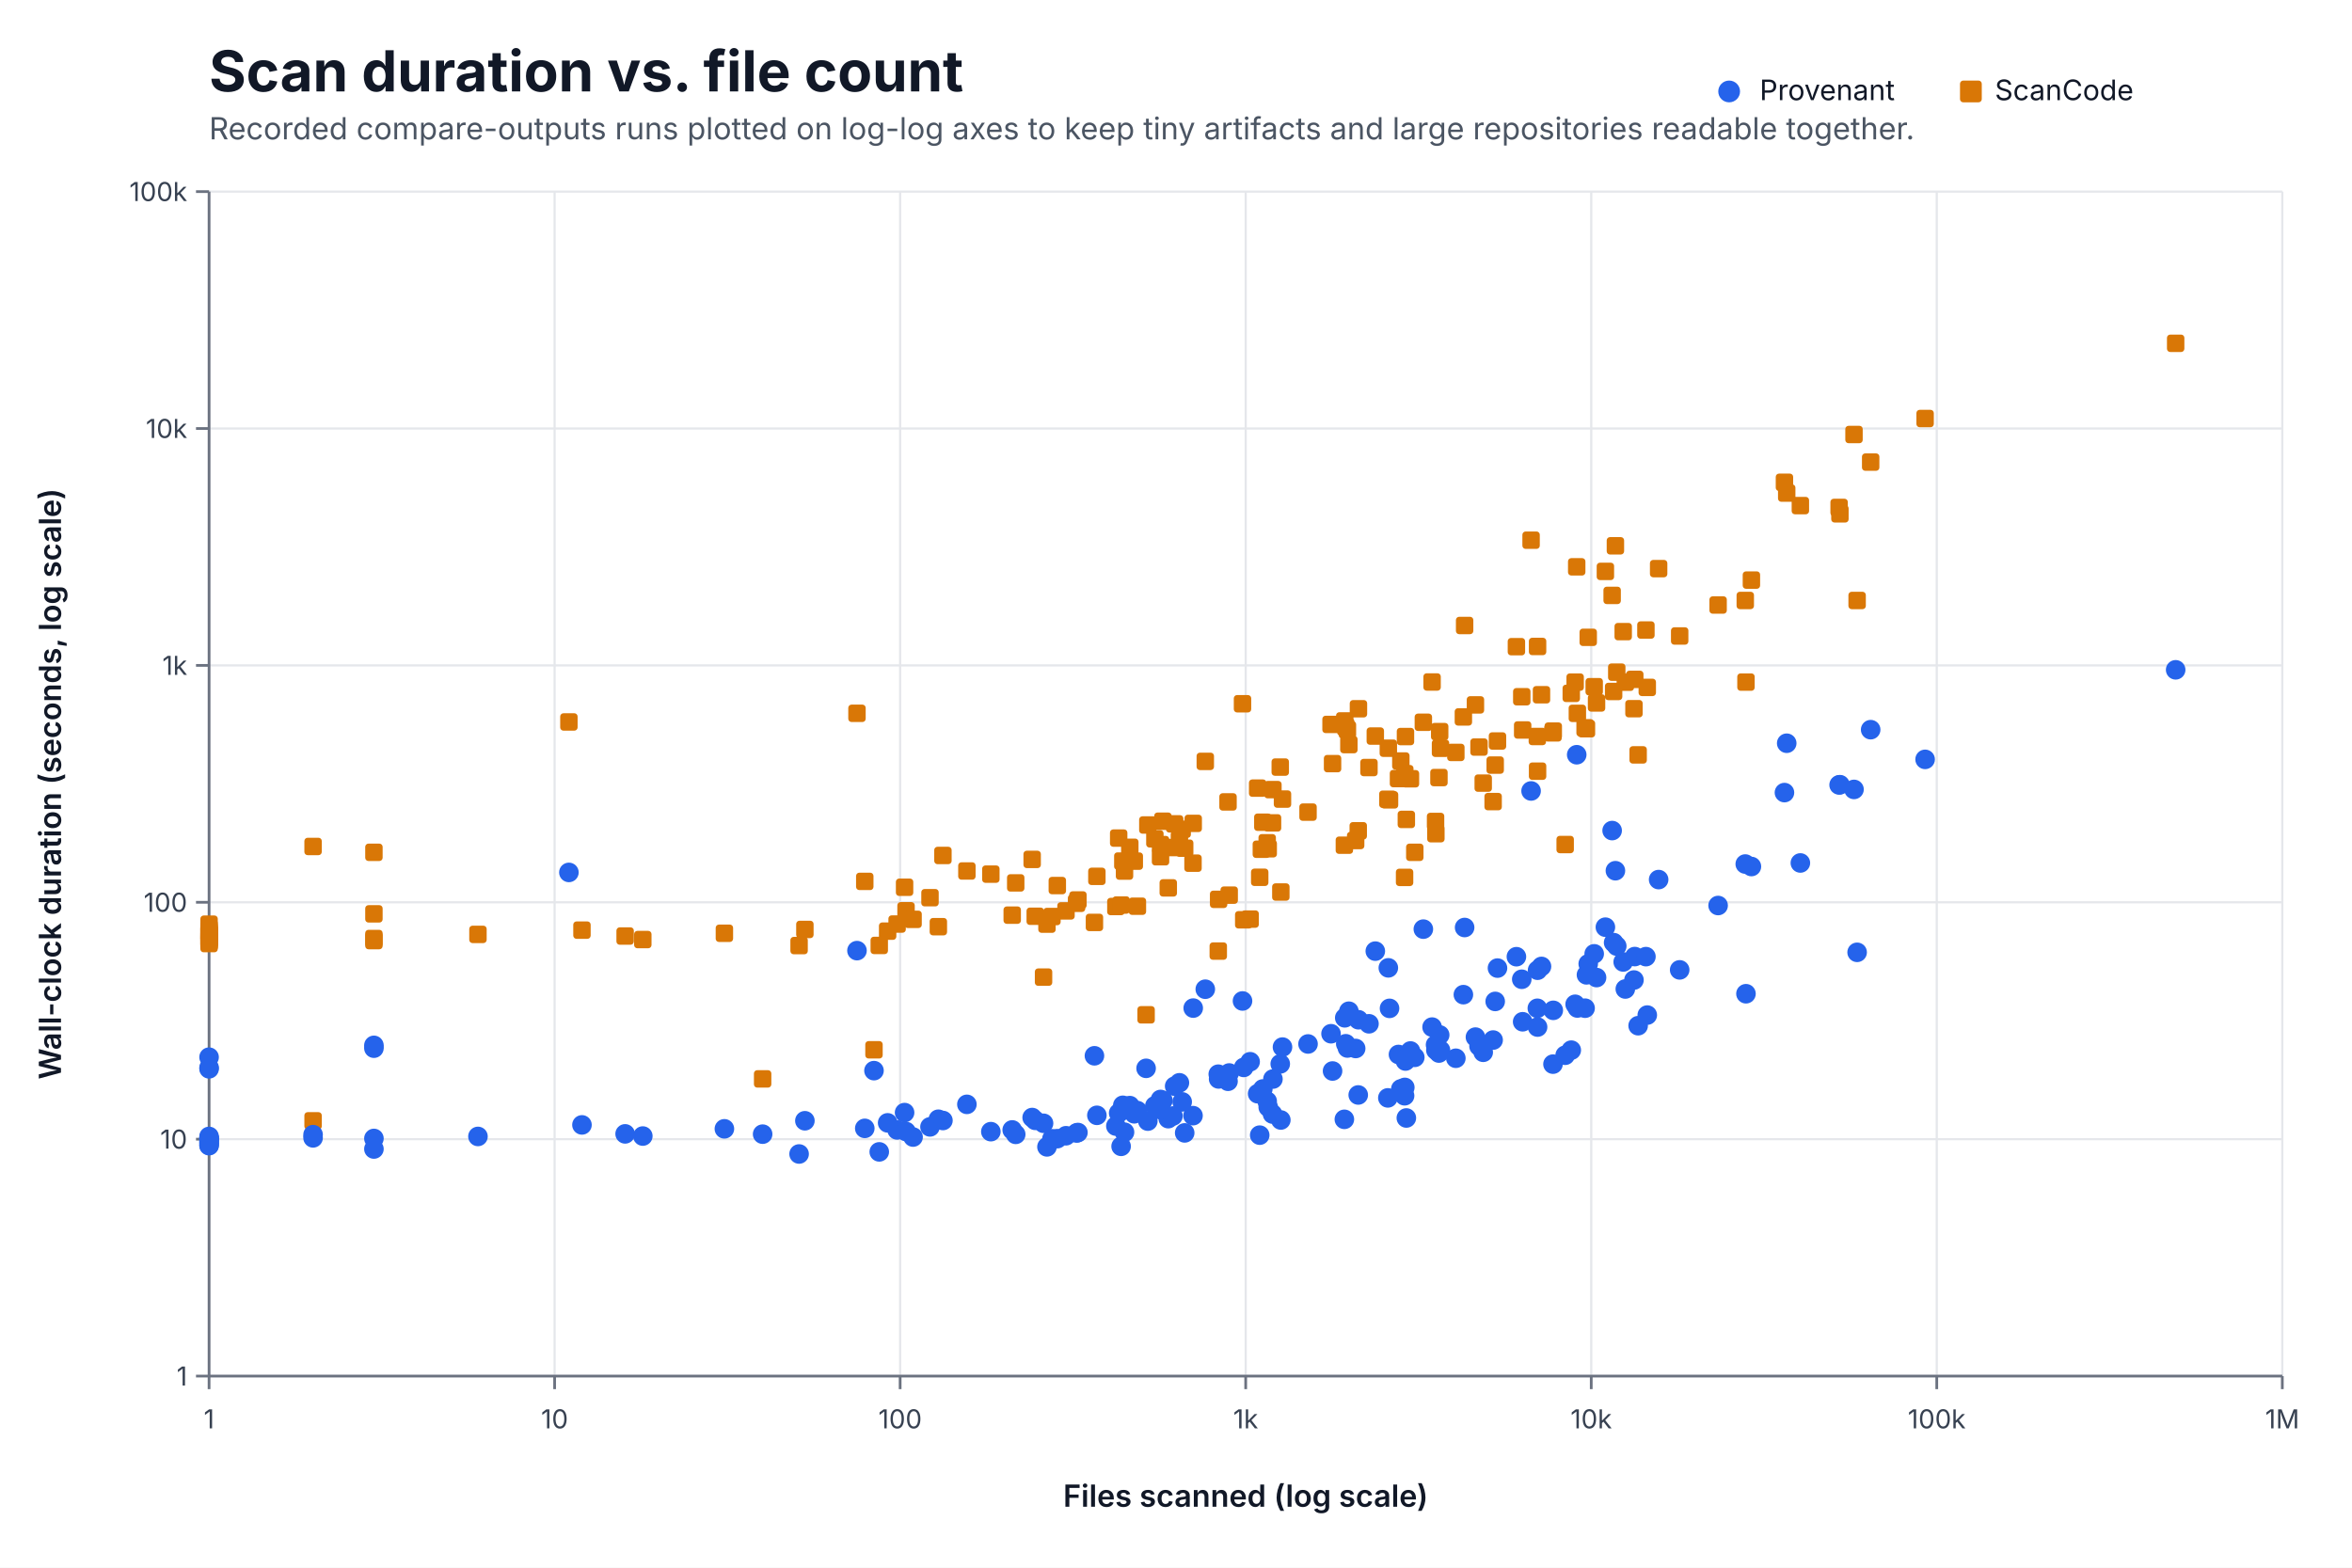
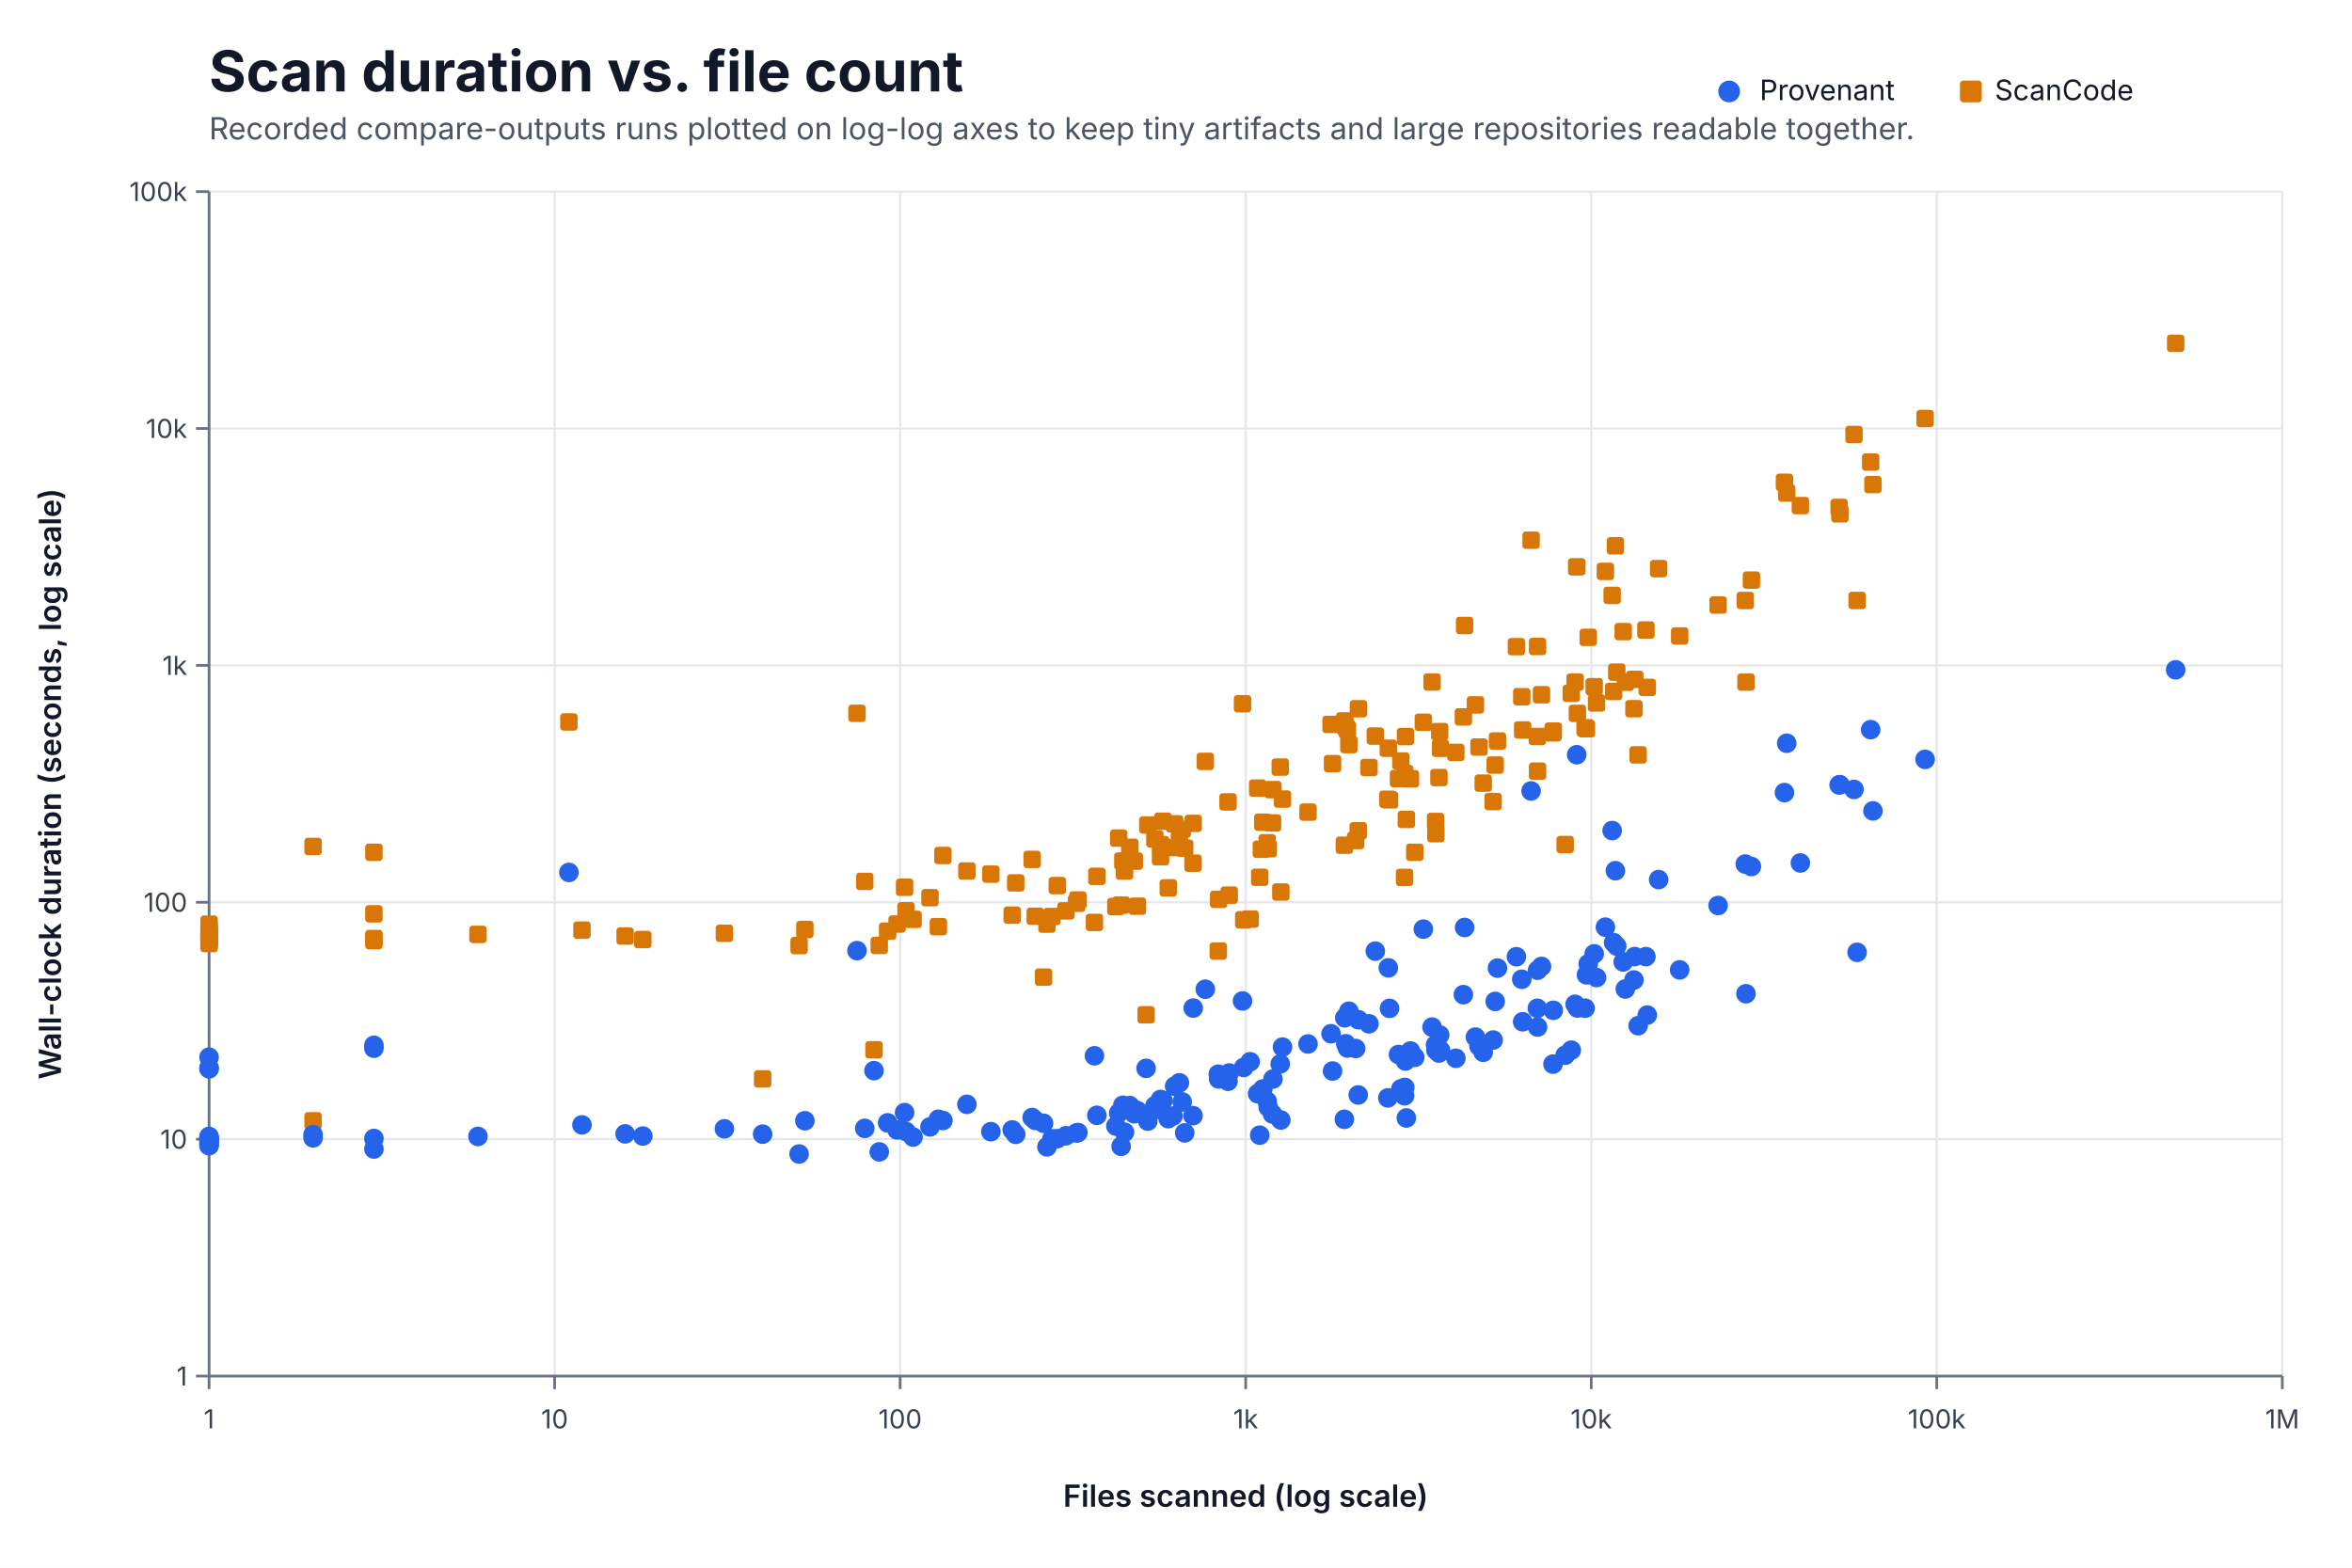
<svg xmlns="http://www.w3.org/2000/svg" width="1080" height="720" viewBox="0 0 1080 720" role="img" aria-labelledby="title desc">
  <style>
    text { font-family: -apple-system, BlinkMacSystemFont, "Segoe UI", sans-serif; fill: #111827; }
    .title { font-size: 26px; font-weight: 700; }
    .subtitle { font-size: 14px; fill: #4b5563; }
    .axis-label { font-size: 14px; font-weight: 600; }
    .tick { font-size: 12px; fill: #374151; }
    .grid { stroke: #e5e7eb; stroke-width: 1; }
    .axis { stroke: #6b7280; stroke-width: 1.25; }
    .legend-label { font-size: 13px; }
  </style>
  <rect x="0" y="0" width="1080" height="720" fill="white" />
  <text class="title" x="96" y="42">Scan duration vs. file count</text>
  <text class="subtitle" x="96" y="64">Recorded compare-outputs runs plotted on log-log axes to keep tiny artifacts and large repositories readable together.</text>
  <line class="grid" x1="96.00" y1="632.00" x2="1048.00" y2="632.00" />
  <line class="grid" x1="96.00" y1="523.20" x2="1048.00" y2="523.20" />
  <line class="grid" x1="96.00" y1="414.40" x2="1048.00" y2="414.40" />
  <line class="grid" x1="96.00" y1="305.60" x2="1048.00" y2="305.60" />
  <line class="grid" x1="96.00" y1="196.80" x2="1048.00" y2="196.80" />
  <line class="grid" x1="96.00" y1="88.00" x2="1048.00" y2="88.00" />
  <line class="grid" x1="96.00" y1="88.00" x2="96.00" y2="632.00" />
  <line class="grid" x1="254.67" y1="88.00" x2="254.67" y2="632.00" />
  <line class="grid" x1="413.33" y1="88.00" x2="413.33" y2="632.00" />
  <line class="grid" x1="572.00" y1="88.00" x2="572.00" y2="632.00" />
  <line class="grid" x1="730.67" y1="88.00" x2="730.67" y2="632.00" />
  <line class="grid" x1="889.33" y1="88.00" x2="889.33" y2="632.00" />
  <line class="grid" x1="1048.00" y1="88.00" x2="1048.00" y2="632.00" />
  <line class="axis" x1="96.00" y1="632.00" x2="1048.00" y2="632.00" />
  <line class="axis" x1="96.00" y1="88.00" x2="96.00" y2="632.00" />
  <line class="axis" x1="96.00" y1="632.00" x2="96.00" y2="638.00" />
  <text class="tick" x="96.00" y="656.00" text-anchor="middle">1</text>
  <line class="axis" x1="254.67" y1="632.00" x2="254.67" y2="638.00" />
  <text class="tick" x="254.67" y="656.00" text-anchor="middle">10</text>
  <line class="axis" x1="413.33" y1="632.00" x2="413.33" y2="638.00" />
  <text class="tick" x="413.33" y="656.00" text-anchor="middle">100</text>
  <line class="axis" x1="572.00" y1="632.00" x2="572.00" y2="638.00" />
  <text class="tick" x="572.00" y="656.00" text-anchor="middle">1k</text>
  <line class="axis" x1="730.67" y1="632.00" x2="730.67" y2="638.00" />
  <text class="tick" x="730.67" y="656.00" text-anchor="middle">10k</text>
  <line class="axis" x1="889.33" y1="632.00" x2="889.33" y2="638.00" />
  <text class="tick" x="889.33" y="656.00" text-anchor="middle">100k</text>
  <line class="axis" x1="1048.00" y1="632.00" x2="1048.00" y2="638.00" />
  <text class="tick" x="1048.00" y="656.00" text-anchor="middle">1M</text>
  <line class="axis" x1="90.00" y1="632.00" x2="96.00" y2="632.00" />
  <text class="tick" x="86.00" y="632.00" text-anchor="end" dominant-baseline="middle">1</text>
  <line class="axis" x1="90.00" y1="523.20" x2="96.00" y2="523.20" />
  <text class="tick" x="86.00" y="523.20" text-anchor="end" dominant-baseline="middle">10</text>
  <line class="axis" x1="90.00" y1="414.40" x2="96.00" y2="414.40" />
  <text class="tick" x="86.00" y="414.40" text-anchor="end" dominant-baseline="middle">100</text>
  <line class="axis" x1="90.00" y1="305.60" x2="96.00" y2="305.60" />
  <text class="tick" x="86.00" y="305.60" text-anchor="end" dominant-baseline="middle">1k</text>
  <line class="axis" x1="90.00" y1="196.80" x2="96.00" y2="196.80" />
  <text class="tick" x="86.00" y="196.80" text-anchor="end" dominant-baseline="middle">10k</text>
  <line class="axis" x1="90.00" y1="88.00" x2="96.00" y2="88.00" />
  <text class="tick" x="86.00" y="88.00" text-anchor="end" dominant-baseline="middle">100k</text>
  <text class="axis-label" x="572.00" y="692.00" text-anchor="middle">Files scanned (log scale)</text>
  <text class="axis-label" x="28" y="360.00" transform="rotate(-90 28 360.00)" text-anchor="middle">Wall-clock duration (seconds, log scale)</text>
  <g aria-label="Legend">
    <circle cx="794" cy="42" r="5" fill="#2563eb" />
    <text class="legend-label" x="808" y="46">Provenant</text>
    <rect x="900" y="37" width="10" height="10" fill="#d97706" rx="1.5" />
    <text class="legend-label" x="916" y="46">ScanCode</text>
  </g>
  <g aria-label="ScanCode points">
    <rect x="92.00" y="420.46" width="8" height="8" fill="#d97706" rx="1.5" />
    <rect x="92.00" y="423.47" width="8" height="8" fill="#d97706" rx="1.5" />
    <rect x="92.00" y="425.26" width="8" height="8" fill="#d97706" rx="1.5" />
    <rect x="92.00" y="424.52" width="8" height="8" fill="#d97706" rx="1.5" />
    <rect x="92.00" y="427.27" width="8" height="8" fill="#d97706" rx="1.5" />
    <rect x="92.00" y="422.38" width="8" height="8" fill="#d97706" rx="1.5" />
    <rect x="92.00" y="429.37" width="8" height="8" fill="#d97706" rx="1.5" />
    <rect x="92.00" y="428.44" width="8" height="8" fill="#d97706" rx="1.5" />
    <rect x="92.00" y="427.25" width="8" height="8" fill="#d97706" rx="1.5" />
    <rect x="92.00" y="424.52" width="8" height="8" fill="#d97706" rx="1.5" />
    <rect x="92.00" y="427.69" width="8" height="8" fill="#d97706" rx="1.5" />
    <rect x="92.00" y="424.87" width="8" height="8" fill="#d97706" rx="1.5" />
    <rect x="92.00" y="428.71" width="8" height="8" fill="#d97706" rx="1.5" />
    <rect x="139.76" y="510.78" width="8" height="8" fill="#d97706" rx="1.5" />
    <rect x="139.76" y="384.76" width="8" height="8" fill="#d97706" rx="1.5" />
    <rect x="167.70" y="427.04" width="8" height="8" fill="#d97706" rx="1.5" />
    <rect x="167.70" y="387.45" width="8" height="8" fill="#d97706" rx="1.5" />
    <rect x="167.70" y="427.99" width="8" height="8" fill="#d97706" rx="1.5" />
    <rect x="167.70" y="415.71" width="8" height="8" fill="#d97706" rx="1.5" />
    <rect x="215.47" y="425.14" width="8" height="8" fill="#d97706" rx="1.5" />
    <rect x="257.23" y="327.58" width="8" height="8" fill="#d97706" rx="1.5" />
    <rect x="263.23" y="423.19" width="8" height="8" fill="#d97706" rx="1.5" />
    <rect x="283.05" y="425.90" width="8" height="8" fill="#d97706" rx="1.5" />
    <rect x="291.17" y="427.52" width="8" height="8" fill="#d97706" rx="1.5" />
    <rect x="328.63" y="424.63" width="8" height="8" fill="#d97706" rx="1.5" />
    <rect x="346.19" y="491.51" width="8" height="8" fill="#d97706" rx="1.5" />
    <rect x="362.93" y="430.28" width="8" height="8" fill="#d97706" rx="1.5" />
    <rect x="365.59" y="422.87" width="8" height="8" fill="#d97706" rx="1.5" />
    <rect x="389.51" y="323.61" width="8" height="8" fill="#d97706" rx="1.5" />
    <rect x="393.09" y="400.80" width="8" height="8" fill="#d97706" rx="1.5" />
    <rect x="397.32" y="478.15" width="8" height="8" fill="#d97706" rx="1.5" />
    <rect x="399.74" y="430.21" width="8" height="8" fill="#d97706" rx="1.5" />
    <rect x="403.59" y="423.65" width="8" height="8" fill="#d97706" rx="1.5" />
    <rect x="407.94" y="420.39" width="8" height="8" fill="#d97706" rx="1.5" />
    <rect x="411.37" y="403.50" width="8" height="8" fill="#d97706" rx="1.5" />
    <rect x="412.04" y="414.30" width="8" height="8" fill="#d97706" rx="1.5" />
    <rect x="415.27" y="418.23" width="8" height="8" fill="#d97706" rx="1.5" />
    <rect x="423.04" y="408.29" width="8" height="8" fill="#d97706" rx="1.5" />
    <rect x="426.88" y="421.60" width="8" height="8" fill="#d97706" rx="1.5" />
    <rect x="428.98" y="388.90" width="8" height="8" fill="#d97706" rx="1.5" />
    <rect x="439.98" y="396.02" width="8" height="8" fill="#d97706" rx="1.5" />
    <rect x="450.98" y="397.47" width="8" height="8" fill="#d97706" rx="1.5" />
    <rect x="460.79" y="416.30" width="8" height="8" fill="#d97706" rx="1.5" />
    <rect x="462.40" y="401.49" width="8" height="8" fill="#d97706" rx="1.5" />
    <rect x="469.95" y="390.71" width="8" height="8" fill="#d97706" rx="1.5" />
    <rect x="471.36" y="416.81" width="8" height="8" fill="#d97706" rx="1.5" />
    <rect x="475.18" y="444.77" width="8" height="8" fill="#d97706" rx="1.5" />
    <rect x="476.75" y="420.44" width="8" height="8" fill="#d97706" rx="1.5" />
    <rect x="479.04" y="416.95" width="8" height="8" fill="#d97706" rx="1.5" />
    <rect x="481.50" y="402.72" width="8" height="8" fill="#d97706" rx="1.5" />
    <rect x="485.49" y="414.35" width="8" height="8" fill="#d97706" rx="1.5" />
    <rect x="490.34" y="410.86" width="8" height="8" fill="#d97706" rx="1.5" />
    <rect x="490.97" y="409.34" width="8" height="8" fill="#d97706" rx="1.5" />
    <rect x="498.55" y="419.64" width="8" height="8" fill="#d97706" rx="1.5" />
    <rect x="499.67" y="398.49" width="8" height="8" fill="#d97706" rx="1.5" />
    <rect x="508.39" y="412.34" width="8" height="8" fill="#d97706" rx="1.5" />
    <rect x="509.68" y="380.92" width="8" height="8" fill="#d97706" rx="1.5" />
    <rect x="510.80" y="411.66" width="8" height="8" fill="#d97706" rx="1.5" />
    <rect x="511.58" y="391.47" width="8" height="8" fill="#d97706" rx="1.5" />
    <rect x="512.36" y="396.07" width="8" height="8" fill="#d97706" rx="1.5" />
    <rect x="514.79" y="385.13" width="8" height="8" fill="#d97706" rx="1.5" />
    <rect x="516.85" y="391.50" width="8" height="8" fill="#d97706" rx="1.5" />
    <rect x="518.28" y="412.20" width="8" height="8" fill="#d97706" rx="1.5" />
    <rect x="522.27" y="462.08" width="8" height="8" fill="#d97706" rx="1.5" />
    <rect x="523.07" y="374.90" width="8" height="8" fill="#d97706" rx="1.5" />
    <rect x="526.30" y="381.25" width="8" height="8" fill="#d97706" rx="1.5" />
    <rect x="528.90" y="383.91" width="8" height="8" fill="#d97706" rx="1.5" />
    <rect x="528.90" y="389.48" width="8" height="8" fill="#d97706" rx="1.5" />
    <rect x="529.99" y="373.16" width="8" height="8" fill="#d97706" rx="1.5" />
    <rect x="532.45" y="403.78" width="8" height="8" fill="#d97706" rx="1.5" />
    <rect x="534.61" y="385.27" width="8" height="8" fill="#d97706" rx="1.5" />
    <rect x="535.39" y="374.38" width="8" height="8" fill="#d97706" rx="1.5" />
    <rect x="537.57" y="381.59" width="8" height="8" fill="#d97706" rx="1.5" />
    <rect x="538.84" y="376.84" width="8" height="8" fill="#d97706" rx="1.5" />
    <rect x="539.99" y="385.56" width="8" height="8" fill="#d97706" rx="1.5" />
    <rect x="543.81" y="392.44" width="8" height="8" fill="#d97706" rx="1.5" />
    <rect x="543.91" y="374.16" width="8" height="8" fill="#d97706" rx="1.5" />
    <rect x="549.45" y="345.68" width="8" height="8" fill="#d97706" rx="1.5" />
    <rect x="555.41" y="432.81" width="8" height="8" fill="#d97706" rx="1.5" />
    <rect x="555.57" y="409.04" width="8" height="8" fill="#d97706" rx="1.5" />
    <rect x="559.89" y="364.30" width="8" height="8" fill="#d97706" rx="1.5" />
    <rect x="560.43" y="407.11" width="8" height="8" fill="#d97706" rx="1.5" />
    <rect x="566.54" y="319.22" width="8" height="8" fill="#d97706" rx="1.5" />
    <rect x="567.10" y="418.44" width="8" height="8" fill="#d97706" rx="1.5" />
    <rect x="570.04" y="418.11" width="8" height="8" fill="#d97706" rx="1.5" />
    <rect x="573.49" y="357.97" width="8" height="8" fill="#d97706" rx="1.5" />
    <rect x="574.44" y="398.92" width="8" height="8" fill="#d97706" rx="1.5" />
    <rect x="575.19" y="386.04" width="8" height="8" fill="#d97706" rx="1.5" />
    <rect x="575.87" y="373.63" width="8" height="8" fill="#d97706" rx="1.5" />
    <rect x="577.87" y="383.06" width="8" height="8" fill="#d97706" rx="1.5" />
    <rect x="578.35" y="385.81" width="8" height="8" fill="#d97706" rx="1.5" />
    <rect x="580.33" y="373.93" width="8" height="8" fill="#d97706" rx="1.5" />
    <rect x="580.51" y="358.66" width="8" height="8" fill="#d97706" rx="1.5" />
    <rect x="583.87" y="348.30" width="8" height="8" fill="#d97706" rx="1.5" />
    <rect x="584.14" y="405.69" width="8" height="8" fill="#d97706" rx="1.5" />
    <rect x="584.90" y="363.00" width="8" height="8" fill="#d97706" rx="1.5" />
    <rect x="596.63" y="368.99" width="8" height="8" fill="#d97706" rx="1.5" />
    <rect x="607.19" y="328.71" width="8" height="8" fill="#d97706" rx="1.5" />
    <rect x="607.89" y="346.71" width="8" height="8" fill="#d97706" rx="1.5" />
    <rect x="613.31" y="384.18" width="8" height="8" fill="#d97706" rx="1.5" />
    <rect x="613.49" y="327.10" width="8" height="8" fill="#d97706" rx="1.5" />
    <rect x="613.95" y="329.87" width="8" height="8" fill="#d97706" rx="1.5" />
    <rect x="614.72" y="331.19" width="8" height="8" fill="#d97706" rx="1.5" />
    <rect x="615.38" y="337.97" width="8" height="8" fill="#d97706" rx="1.5" />
    <rect x="618.50" y="382.03" width="8" height="8" fill="#d97706" rx="1.5" />
    <rect x="619.68" y="377.56" width="8" height="8" fill="#d97706" rx="1.5" />
    <rect x="619.78" y="321.51" width="8" height="8" fill="#d97706" rx="1.5" />
    <rect x="624.61" y="348.51" width="8" height="8" fill="#d97706" rx="1.5" />
    <rect x="627.52" y="334.06" width="8" height="8" fill="#d97706" rx="1.5" />
    <rect x="633.28" y="363.07" width="8" height="8" fill="#d97706" rx="1.5" />
    <rect x="633.50" y="339.64" width="8" height="8" fill="#d97706" rx="1.5" />
    <rect x="634.05" y="363.36" width="8" height="8" fill="#d97706" rx="1.5" />
    <rect x="638.16" y="353.58" width="8" height="8" fill="#d97706" rx="1.5" />
    <rect x="639.24" y="345.52" width="8" height="8" fill="#d97706" rx="1.5" />
    <rect x="640.96" y="398.96" width="8" height="8" fill="#d97706" rx="1.5" />
    <rect x="641.06" y="351.33" width="8" height="8" fill="#d97706" rx="1.5" />
    <rect x="641.37" y="334.28" width="8" height="8" fill="#d97706" rx="1.5" />
    <rect x="641.77" y="372.34" width="8" height="8" fill="#d97706" rx="1.5" />
    <rect x="643.66" y="353.67" width="8" height="8" fill="#d97706" rx="1.5" />
    <rect x="645.65" y="387.44" width="8" height="8" fill="#d97706" rx="1.5" />
    <rect x="649.58" y="327.73" width="8" height="8" fill="#d97706" rx="1.5" />
    <rect x="653.59" y="309.22" width="8" height="8" fill="#d97706" rx="1.5" />
    <rect x="655.19" y="373.28" width="8" height="8" fill="#d97706" rx="1.5" />
    <rect x="655.34" y="378.89" width="8" height="8" fill="#d97706" rx="1.5" />
    <rect x="656.74" y="353.11" width="8" height="8" fill="#d97706" rx="1.5" />
    <rect x="657.08" y="332.02" width="8" height="8" fill="#d97706" rx="1.5" />
    <rect x="657.46" y="339.67" width="8" height="8" fill="#d97706" rx="1.5" />
    <rect x="664.50" y="341.57" width="8" height="8" fill="#d97706" rx="1.5" />
    <rect x="667.96" y="325.26" width="8" height="8" fill="#d97706" rx="1.5" />
    <rect x="668.53" y="283.27" width="8" height="8" fill="#d97706" rx="1.5" />
    <rect x="673.50" y="319.74" width="8" height="8" fill="#d97706" rx="1.5" />
    <rect x="675.14" y="339.11" width="8" height="8" fill="#d97706" rx="1.5" />
    <rect x="677.07" y="355.67" width="8" height="8" fill="#d97706" rx="1.5" />
    <rect x="681.62" y="364.16" width="8" height="8" fill="#d97706" rx="1.5" />
    <rect x="682.57" y="347.38" width="8" height="8" fill="#d97706" rx="1.5" />
    <rect x="683.62" y="336.32" width="8" height="8" fill="#d97706" rx="1.5" />
    <rect x="692.31" y="293.00" width="8" height="8" fill="#d97706" rx="1.5" />
    <rect x="694.77" y="315.99" width="8" height="8" fill="#d97706" rx="1.5" />
    <rect x="695.18" y="331.26" width="8" height="8" fill="#d97706" rx="1.5" />
    <rect x="699.05" y="244.10" width="8" height="8" fill="#d97706" rx="1.5" />
    <rect x="701.92" y="334.25" width="8" height="8" fill="#d97706" rx="1.5" />
    <rect x="702.03" y="350.18" width="8" height="8" fill="#d97706" rx="1.5" />
    <rect x="702.03" y="292.91" width="8" height="8" fill="#d97706" rx="1.5" />
    <rect x="703.83" y="315.08" width="8" height="8" fill="#d97706" rx="1.5" />
    <rect x="709.11" y="332.59" width="8" height="8" fill="#d97706" rx="1.5" />
    <rect x="709.24" y="331.79" width="8" height="8" fill="#d97706" rx="1.5" />
    <rect x="714.70" y="383.87" width="8" height="8" fill="#d97706" rx="1.5" />
    <rect x="717.50" y="314.45" width="8" height="8" fill="#d97706" rx="1.5" />
    <rect x="719.28" y="309.28" width="8" height="8" fill="#d97706" rx="1.5" />
    <rect x="720.00" y="256.33" width="8" height="8" fill="#d97706" rx="1.5" />
    <rect x="720.30" y="323.62" width="8" height="8" fill="#d97706" rx="1.5" />
    <rect x="723.85" y="330.25" width="8" height="8" fill="#d97706" rx="1.5" />
    <rect x="724.48" y="330.69" width="8" height="8" fill="#d97706" rx="1.5" />
    <rect x="725.29" y="288.71" width="8" height="8" fill="#d97706" rx="1.5" />
    <rect x="728.03" y="311.39" width="8" height="8" fill="#d97706" rx="1.5" />
    <rect x="729.11" y="318.85" width="8" height="8" fill="#d97706" rx="1.5" />
    <rect x="733.17" y="258.43" width="8" height="8" fill="#d97706" rx="1.5" />
    <rect x="736.27" y="269.45" width="8" height="8" fill="#d97706" rx="1.5" />
    <rect x="736.95" y="313.57" width="8" height="8" fill="#d97706" rx="1.5" />
    <rect x="737.77" y="246.68" width="8" height="8" fill="#d97706" rx="1.5" />
    <rect x="738.39" y="304.71" width="8" height="8" fill="#d97706" rx="1.5" />
    <rect x="741.35" y="286.09" width="8" height="8" fill="#d97706" rx="1.5" />
    <rect x="742.32" y="309.33" width="8" height="8" fill="#d97706" rx="1.5" />
    <rect x="746.29" y="321.48" width="8" height="8" fill="#d97706" rx="1.5" />
    <rect x="746.66" y="308.03" width="8" height="8" fill="#d97706" rx="1.5" />
    <rect x="748.21" y="342.70" width="8" height="8" fill="#d97706" rx="1.5" />
    <rect x="751.78" y="285.35" width="8" height="8" fill="#d97706" rx="1.5" />
    <rect x="752.40" y="311.70" width="8" height="8" fill="#d97706" rx="1.5" />
    <rect x="757.62" y="257.15" width="8" height="8" fill="#d97706" rx="1.5" />
    <rect x="767.28" y="288.09" width="8" height="8" fill="#d97706" rx="1.5" />
    <rect x="784.93" y="273.87" width="8" height="8" fill="#d97706" rx="1.5" />
    <rect x="797.40" y="271.78" width="8" height="8" fill="#d97706" rx="1.5" />
    <rect x="797.72" y="309.27" width="8" height="8" fill="#d97706" rx="1.5" />
    <rect x="800.22" y="262.42" width="8" height="8" fill="#d97706" rx="1.5" />
    <rect x="815.39" y="217.51" width="8" height="8" fill="#d97706" rx="1.5" />
    <rect x="816.43" y="222.46" width="8" height="8" fill="#d97706" rx="1.5" />
    <rect x="822.70" y="228.21" width="8" height="8" fill="#d97706" rx="1.5" />
    <rect x="840.49" y="229.06" width="8" height="8" fill="#d97706" rx="1.5" />
    <rect x="840.86" y="231.99" width="8" height="8" fill="#d97706" rx="1.5" />
    <rect x="847.33" y="195.56" width="8" height="8" fill="#d97706" rx="1.5" />
    <rect x="848.76" y="271.78" width="8" height="8" fill="#d97706" rx="1.5" />
    <rect x="854.98" y="208.23" width="8" height="8" fill="#d97706" rx="1.5" />
+     <rect x="856.03" y="218.55" width="8" height="8" fill="#d97706" rx="1.5" />
    <rect x="879.98" y="188.22" width="8" height="8" fill="#d97706" rx="1.5" />
    <rect x="995.03" y="153.67" width="8" height="8" fill="#d97706" rx="1.5" />
  </g>
  <g aria-label="Provenant points">
    <circle cx="96.00" cy="522.92" r="4.5" fill="#2563eb" />
    <circle cx="96.00" cy="522.78" r="4.5" fill="#2563eb" />
    <circle cx="96.00" cy="522.68" r="4.5" fill="#2563eb" />
    <circle cx="96.00" cy="521.94" r="4.5" fill="#2563eb" />
    <circle cx="96.00" cy="524.83" r="4.5" fill="#2563eb" />
    <circle cx="96.00" cy="490.35" r="4.5" fill="#2563eb" />
    <circle cx="96.00" cy="485.54" r="4.5" fill="#2563eb" />
    <circle cx="96.00" cy="526.17" r="4.5" fill="#2563eb" />
    <circle cx="96.00" cy="524.11" r="4.5" fill="#2563eb" />
    <circle cx="96.00" cy="525.13" r="4.5" fill="#2563eb" />
    <circle cx="96.00" cy="523.72" r="4.5" fill="#2563eb" />
    <circle cx="96.00" cy="490.88" r="4.5" fill="#2563eb" />
    <circle cx="96.00" cy="525.97" r="4.5" fill="#2563eb" />
    <circle cx="143.76" cy="521.12" r="4.5" fill="#2563eb" />
    <circle cx="143.76" cy="522.59" r="4.5" fill="#2563eb" />
    <circle cx="171.70" cy="522.87" r="4.5" fill="#2563eb" />
    <circle cx="171.70" cy="527.71" r="4.5" fill="#2563eb" />
    <circle cx="171.70" cy="480.11" r="4.5" fill="#2563eb" />
    <circle cx="171.70" cy="481.40" r="4.5" fill="#2563eb" />
    <circle cx="219.47" cy="521.94" r="4.5" fill="#2563eb" />
    <circle cx="261.23" cy="400.68" r="4.5" fill="#2563eb" />
    <circle cx="267.23" cy="516.64" r="4.5" fill="#2563eb" />
    <circle cx="287.05" cy="520.76" r="4.5" fill="#2563eb" />
    <circle cx="295.17" cy="521.76" r="4.5" fill="#2563eb" />
    <circle cx="332.63" cy="518.44" r="4.5" fill="#2563eb" />
    <circle cx="350.19" cy="520.89" r="4.5" fill="#2563eb" />
    <circle cx="366.93" cy="530.00" r="4.5" fill="#2563eb" />
    <circle cx="369.59" cy="514.74" r="4.5" fill="#2563eb" />
    <circle cx="393.51" cy="436.60" r="4.5" fill="#2563eb" />
    <circle cx="397.09" cy="518.23" r="4.5" fill="#2563eb" />
    <circle cx="401.32" cy="491.72" r="4.5" fill="#2563eb" />
    <circle cx="403.74" cy="529.03" r="4.5" fill="#2563eb" />
    <circle cx="407.59" cy="515.70" r="4.5" fill="#2563eb" />
    <circle cx="411.94" cy="518.95" r="4.5" fill="#2563eb" />
    <circle cx="415.37" cy="510.99" r="4.5" fill="#2563eb" />
    <circle cx="416.04" cy="519.69" r="4.5" fill="#2563eb" />
    <circle cx="419.27" cy="522.22" r="4.5" fill="#2563eb" />
    <circle cx="427.04" cy="517.55" r="4.5" fill="#2563eb" />
    <circle cx="430.88" cy="514.04" r="4.5" fill="#2563eb" />
    <circle cx="432.98" cy="514.62" r="4.5" fill="#2563eb" />
    <circle cx="443.98" cy="507.20" r="4.5" fill="#2563eb" />
    <circle cx="454.98" cy="519.74" r="4.5" fill="#2563eb" />
    <circle cx="464.79" cy="518.95" r="4.5" fill="#2563eb" />
    <circle cx="466.40" cy="520.98" r="4.5" fill="#2563eb" />
    <circle cx="473.95" cy="513.26" r="4.5" fill="#2563eb" />
    <circle cx="475.36" cy="514.55" r="4.5" fill="#2563eb" />
    <circle cx="479.18" cy="515.90" r="4.5" fill="#2563eb" />
    <circle cx="480.75" cy="526.73" r="4.5" fill="#2563eb" />
    <circle cx="483.04" cy="523.01" r="4.5" fill="#2563eb" />
    <circle cx="485.50" cy="522.96" r="4.5" fill="#2563eb" />
    <circle cx="489.49" cy="521.62" r="4.5" fill="#2563eb" />
    <circle cx="494.34" cy="520.36" r="4.5" fill="#2563eb" />
    <circle cx="494.97" cy="520.14" r="4.5" fill="#2563eb" />
    <circle cx="502.55" cy="484.90" r="4.5" fill="#2563eb" />
    <circle cx="503.67" cy="512.24" r="4.5" fill="#2563eb" />
    <circle cx="512.39" cy="517.17" r="4.5" fill="#2563eb" />
    <circle cx="513.68" cy="511.20" r="4.5" fill="#2563eb" />
    <circle cx="514.80" cy="526.48" r="4.5" fill="#2563eb" />
    <circle cx="515.58" cy="507.64" r="4.5" fill="#2563eb" />
    <circle cx="516.36" cy="520.00" r="4.5" fill="#2563eb" />
    <circle cx="518.79" cy="507.78" r="4.5" fill="#2563eb" />
    <circle cx="520.85" cy="511.54" r="4.5" fill="#2563eb" />
    <circle cx="522.28" cy="510.08" r="4.5" fill="#2563eb" />
    <circle cx="526.27" cy="490.66" r="4.5" fill="#2563eb" />
    <circle cx="527.07" cy="514.90" r="4.5" fill="#2563eb" />
    <circle cx="530.30" cy="507.88" r="4.5" fill="#2563eb" />
    <circle cx="532.90" cy="504.96" r="4.5" fill="#2563eb" />
    <circle cx="532.90" cy="509.65" r="4.5" fill="#2563eb" />
    <circle cx="533.99" cy="505.42" r="4.5" fill="#2563eb" />
    <circle cx="536.45" cy="513.77" r="4.5" fill="#2563eb" />
    <circle cx="538.61" cy="512.54" r="4.5" fill="#2563eb" />
    <circle cx="539.39" cy="498.86" r="4.5" fill="#2563eb" />
    <circle cx="541.57" cy="497.30" r="4.5" fill="#2563eb" />
    <circle cx="542.84" cy="506.07" r="4.5" fill="#2563eb" />
    <circle cx="543.99" cy="520.31" r="4.5" fill="#2563eb" />
    <circle cx="547.81" cy="512.39" r="4.5" fill="#2563eb" />
    <circle cx="547.91" cy="462.99" r="4.5" fill="#2563eb" />
    <circle cx="553.45" cy="454.32" r="4.5" fill="#2563eb" />
    <circle cx="559.41" cy="493.35" r="4.5" fill="#2563eb" />
    <circle cx="559.57" cy="495.53" r="4.5" fill="#2563eb" />
    <circle cx="563.89" cy="496.60" r="4.5" fill="#2563eb" />
    <circle cx="564.43" cy="492.80" r="4.5" fill="#2563eb" />
    <circle cx="570.54" cy="459.72" r="4.5" fill="#2563eb" />
    <circle cx="571.10" cy="490.24" r="4.5" fill="#2563eb" />
    <circle cx="574.04" cy="487.63" r="4.5" fill="#2563eb" />
    <circle cx="577.49" cy="502.31" r="4.5" fill="#2563eb" />
    <circle cx="578.44" cy="521.35" r="4.5" fill="#2563eb" />
    <circle cx="579.19" cy="502.52" r="4.5" fill="#2563eb" />
    <circle cx="579.87" cy="500.14" r="4.5" fill="#2563eb" />
    <circle cx="581.87" cy="505.77" r="4.5" fill="#2563eb" />
    <circle cx="582.35" cy="508.50" r="4.5" fill="#2563eb" />
    <circle cx="584.33" cy="511.65" r="4.5" fill="#2563eb" />
    <circle cx="584.51" cy="495.58" r="4.5" fill="#2563eb" />
    <circle cx="587.87" cy="488.62" r="4.5" fill="#2563eb" />
    <circle cx="588.14" cy="514.39" r="4.5" fill="#2563eb" />
    <circle cx="588.90" cy="480.90" r="4.5" fill="#2563eb" />
    <circle cx="600.63" cy="479.47" r="4.5" fill="#2563eb" />
    <circle cx="611.19" cy="474.77" r="4.5" fill="#2563eb" />
    <circle cx="611.89" cy="491.89" r="4.5" fill="#2563eb" />
    <circle cx="617.31" cy="514.08" r="4.5" fill="#2563eb" />
    <circle cx="617.49" cy="467.46" r="4.5" fill="#2563eb" />
    <circle cx="617.95" cy="479.38" r="4.5" fill="#2563eb" />
    <circle cx="618.72" cy="481.32" r="4.5" fill="#2563eb" />
    <circle cx="619.38" cy="464.43" r="4.5" fill="#2563eb" />
    <circle cx="622.50" cy="481.54" r="4.5" fill="#2563eb" />
    <circle cx="623.68" cy="502.89" r="4.5" fill="#2563eb" />
    <circle cx="623.78" cy="468.34" r="4.5" fill="#2563eb" />
    <circle cx="628.61" cy="470.20" r="4.5" fill="#2563eb" />
    <circle cx="631.52" cy="436.83" r="4.5" fill="#2563eb" />
    <circle cx="637.28" cy="504.23" r="4.5" fill="#2563eb" />
    <circle cx="637.50" cy="444.51" r="4.5" fill="#2563eb" />
    <circle cx="638.05" cy="463.12" r="4.5" fill="#2563eb" />
    <circle cx="642.16" cy="484.30" r="4.5" fill="#2563eb" />
    <circle cx="643.24" cy="500.11" r="4.5" fill="#2563eb" />
    <circle cx="644.96" cy="503.26" r="4.5" fill="#2563eb" />
    <circle cx="645.06" cy="499.42" r="4.5" fill="#2563eb" />
    <circle cx="645.37" cy="487.30" r="4.5" fill="#2563eb" />
    <circle cx="645.77" cy="513.46" r="4.5" fill="#2563eb" />
    <circle cx="647.66" cy="482.69" r="4.5" fill="#2563eb" />
    <circle cx="649.65" cy="485.60" r="4.5" fill="#2563eb" />
    <circle cx="653.58" cy="426.73" r="4.5" fill="#2563eb" />
    <circle cx="657.59" cy="471.72" r="4.5" fill="#2563eb" />
    <circle cx="659.19" cy="479.87" r="4.5" fill="#2563eb" />
    <circle cx="659.34" cy="482.33" r="4.5" fill="#2563eb" />
    <circle cx="660.74" cy="483.64" r="4.5" fill="#2563eb" />
    <circle cx="661.08" cy="475.33" r="4.5" fill="#2563eb" />
    <circle cx="661.46" cy="482.35" r="4.5" fill="#2563eb" />
    <circle cx="668.50" cy="486.03" r="4.5" fill="#2563eb" />
    <circle cx="671.96" cy="456.82" r="4.5" fill="#2563eb" />
    <circle cx="672.53" cy="425.98" r="4.5" fill="#2563eb" />
    <circle cx="677.50" cy="476.32" r="4.5" fill="#2563eb" />
    <circle cx="679.14" cy="480.47" r="4.5" fill="#2563eb" />
    <circle cx="681.07" cy="483.29" r="4.5" fill="#2563eb" />
    <circle cx="685.62" cy="477.67" r="4.5" fill="#2563eb" />
    <circle cx="686.57" cy="459.93" r="4.5" fill="#2563eb" />
    <circle cx="687.62" cy="444.62" r="4.5" fill="#2563eb" />
    <circle cx="696.31" cy="439.39" r="4.5" fill="#2563eb" />
    <circle cx="698.77" cy="449.75" r="4.5" fill="#2563eb" />
    <circle cx="699.18" cy="469.27" r="4.5" fill="#2563eb" />
    <circle cx="703.05" cy="363.27" r="4.5" fill="#2563eb" />
    <circle cx="705.92" cy="463.08" r="4.5" fill="#2563eb" />
    <circle cx="706.03" cy="471.70" r="4.5" fill="#2563eb" />
    <circle cx="706.03" cy="445.60" r="4.5" fill="#2563eb" />
    <circle cx="707.83" cy="443.86" r="4.5" fill="#2563eb" />
    <circle cx="713.11" cy="488.73" r="4.5" fill="#2563eb" />
    <circle cx="713.24" cy="464.02" r="4.5" fill="#2563eb" />
    <circle cx="718.70" cy="484.65" r="4.5" fill="#2563eb" />
    <circle cx="721.50" cy="482.31" r="4.5" fill="#2563eb" />
    <circle cx="723.28" cy="461.24" r="4.5" fill="#2563eb" />
    <circle cx="724.00" cy="346.63" r="4.5" fill="#2563eb" />
    <circle cx="724.30" cy="462.95" r="4.5" fill="#2563eb" />
    <circle cx="727.85" cy="463.04" r="4.5" fill="#2563eb" />
    <circle cx="728.48" cy="447.72" r="4.5" fill="#2563eb" />
    <circle cx="729.29" cy="442.66" r="4.5" fill="#2563eb" />
    <circle cx="732.03" cy="438.07" r="4.5" fill="#2563eb" />
    <circle cx="733.11" cy="448.97" r="4.5" fill="#2563eb" />
    <circle cx="737.17" cy="425.83" r="4.5" fill="#2563eb" />
    <circle cx="740.27" cy="381.46" r="4.5" fill="#2563eb" />
    <circle cx="740.95" cy="432.92" r="4.5" fill="#2563eb" />
    <circle cx="741.77" cy="399.90" r="4.5" fill="#2563eb" />
    <circle cx="742.39" cy="434.52" r="4.5" fill="#2563eb" />
    <circle cx="745.35" cy="441.80" r="4.5" fill="#2563eb" />
    <circle cx="746.32" cy="454.22" r="4.5" fill="#2563eb" />
    <circle cx="750.29" cy="450.10" r="4.5" fill="#2563eb" />
    <circle cx="750.66" cy="439.33" r="4.5" fill="#2563eb" />
    <circle cx="752.21" cy="471.08" r="4.5" fill="#2563eb" />
    <circle cx="755.78" cy="439.36" r="4.5" fill="#2563eb" />
    <circle cx="756.40" cy="466.20" r="4.5" fill="#2563eb" />
    <circle cx="761.62" cy="403.97" r="4.5" fill="#2563eb" />
    <circle cx="771.28" cy="445.44" r="4.5" fill="#2563eb" />
    <circle cx="788.93" cy="415.88" r="4.5" fill="#2563eb" />
    <circle cx="801.40" cy="396.83" r="4.5" fill="#2563eb" />
    <circle cx="801.72" cy="456.40" r="4.5" fill="#2563eb" />
    <circle cx="804.22" cy="397.97" r="4.5" fill="#2563eb" />
    <circle cx="819.39" cy="364.02" r="4.5" fill="#2563eb" />
    <circle cx="820.43" cy="341.35" r="4.5" fill="#2563eb" />
    <circle cx="826.70" cy="396.34" r="4.5" fill="#2563eb" />
    <circle cx="844.49" cy="360.50" r="4.5" fill="#2563eb" />
    <circle cx="844.86" cy="360.39" r="4.5" fill="#2563eb" />
    <circle cx="851.33" cy="362.56" r="4.5" fill="#2563eb" />
    <circle cx="852.76" cy="437.38" r="4.5" fill="#2563eb" />
    <circle cx="858.98" cy="335.12" r="4.5" fill="#2563eb" />
+     <circle cx="860.03" cy="372.43" r="4.5" fill="#2563eb" />
    <circle cx="883.98" cy="348.76" r="4.5" fill="#2563eb" />
    <circle cx="999.03" cy="307.63" r="4.5" fill="#2563eb" />
  </g>
</svg>
